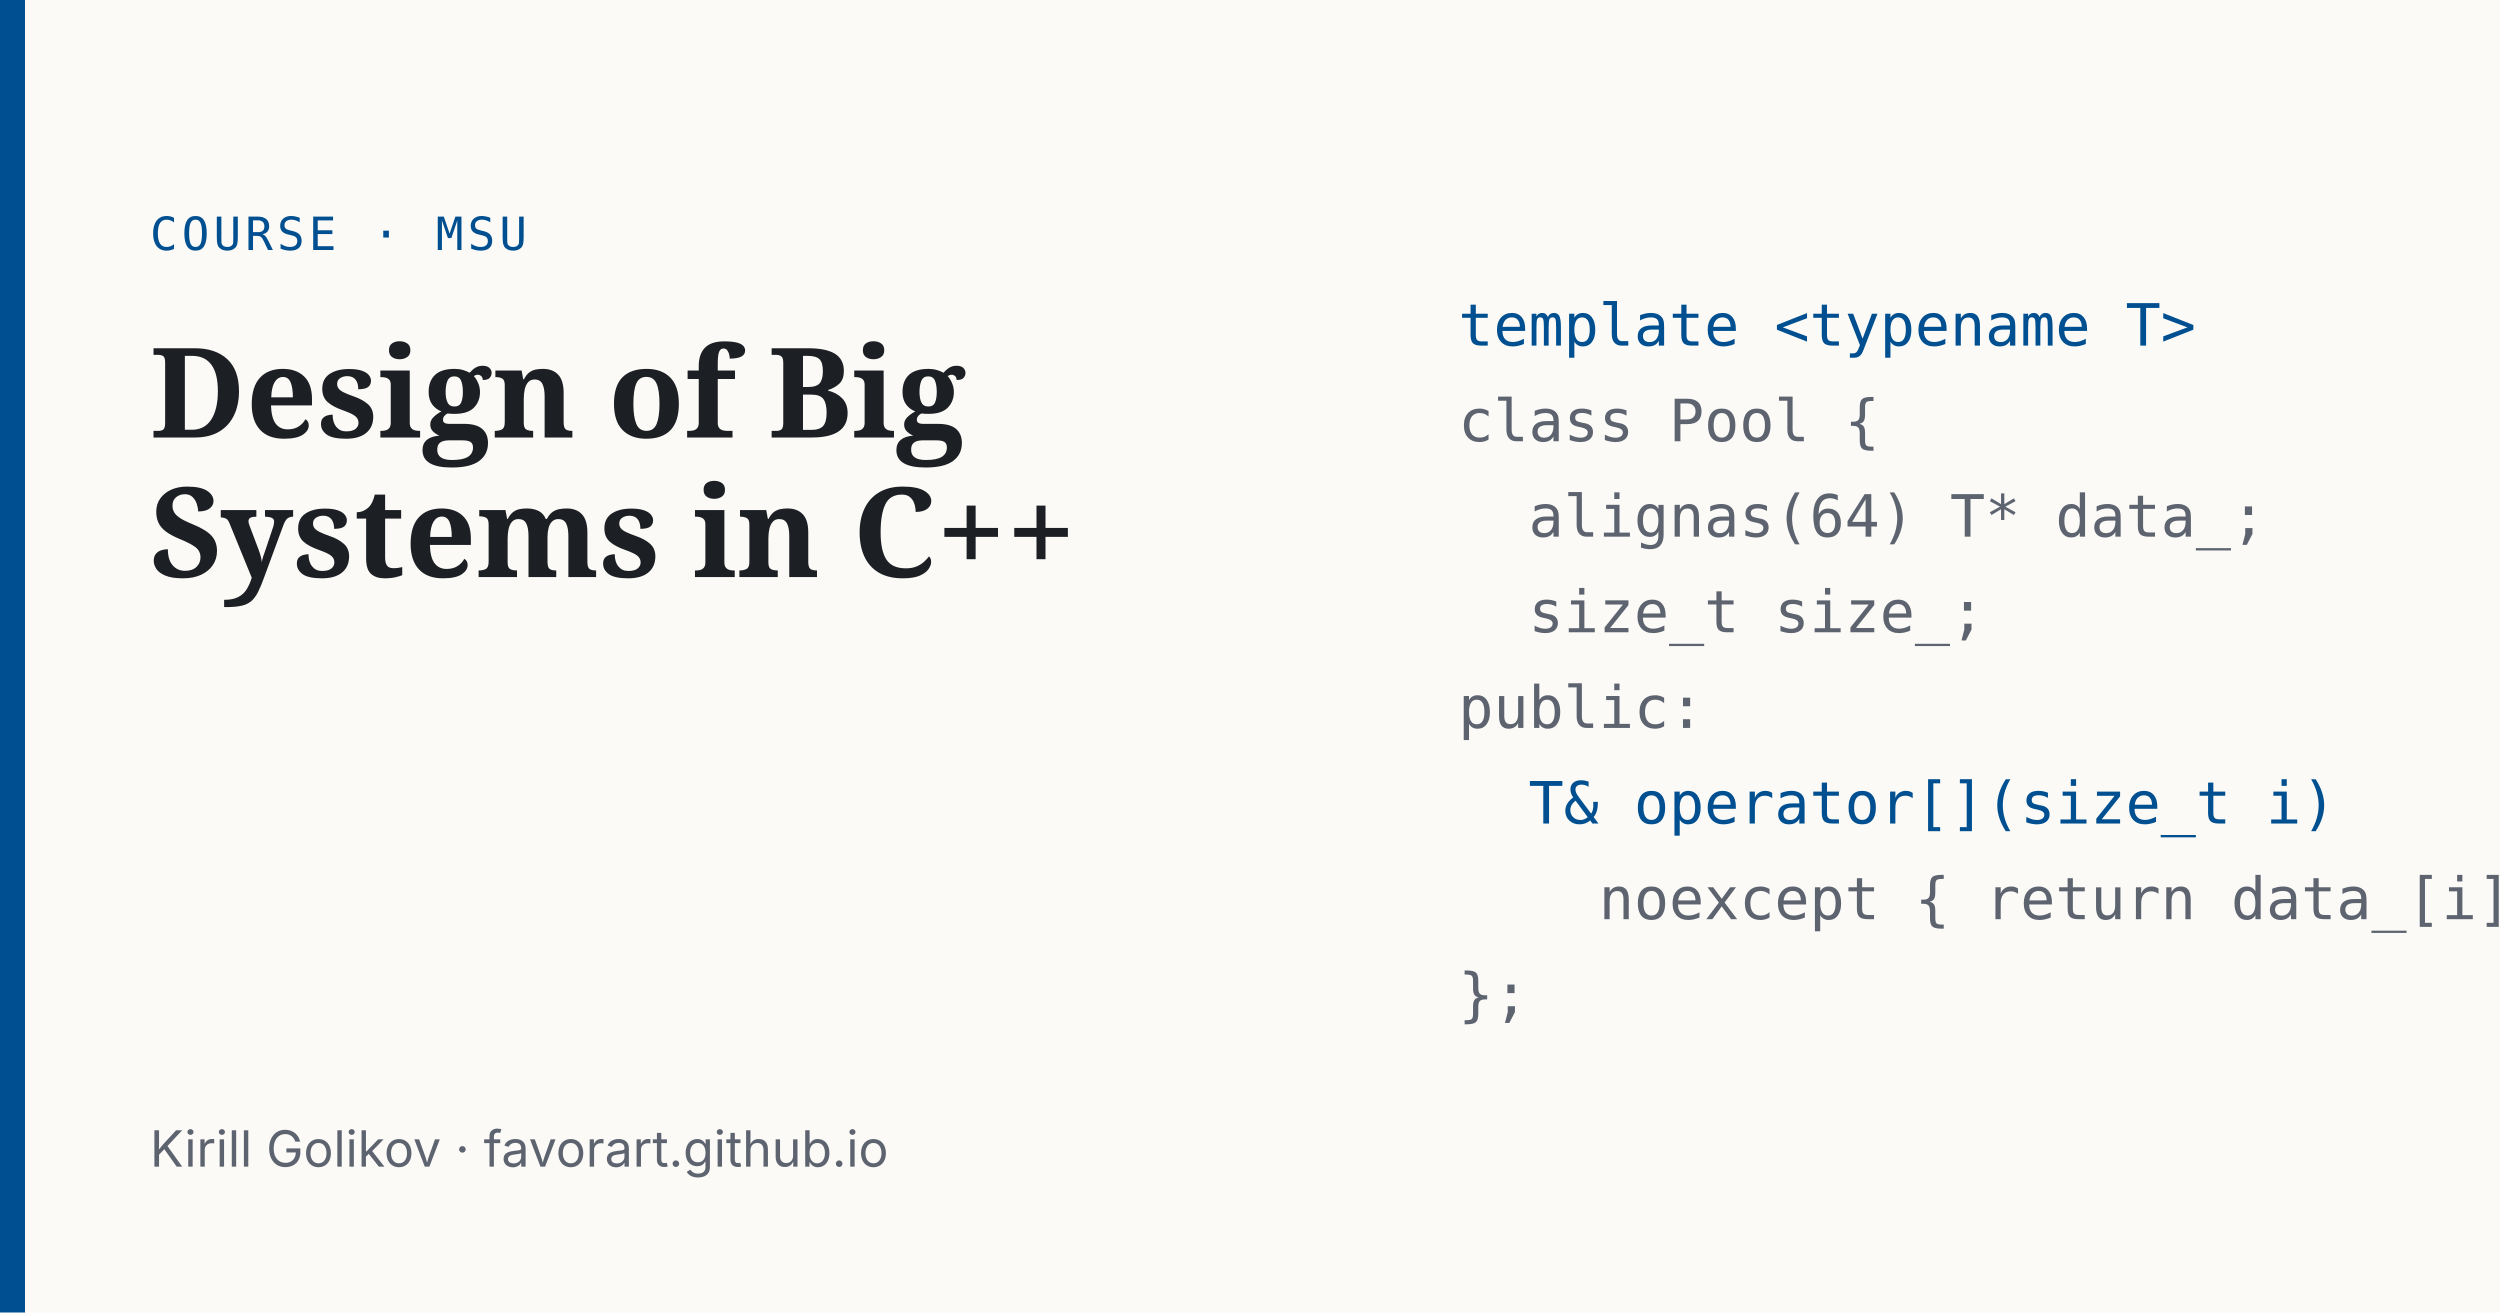
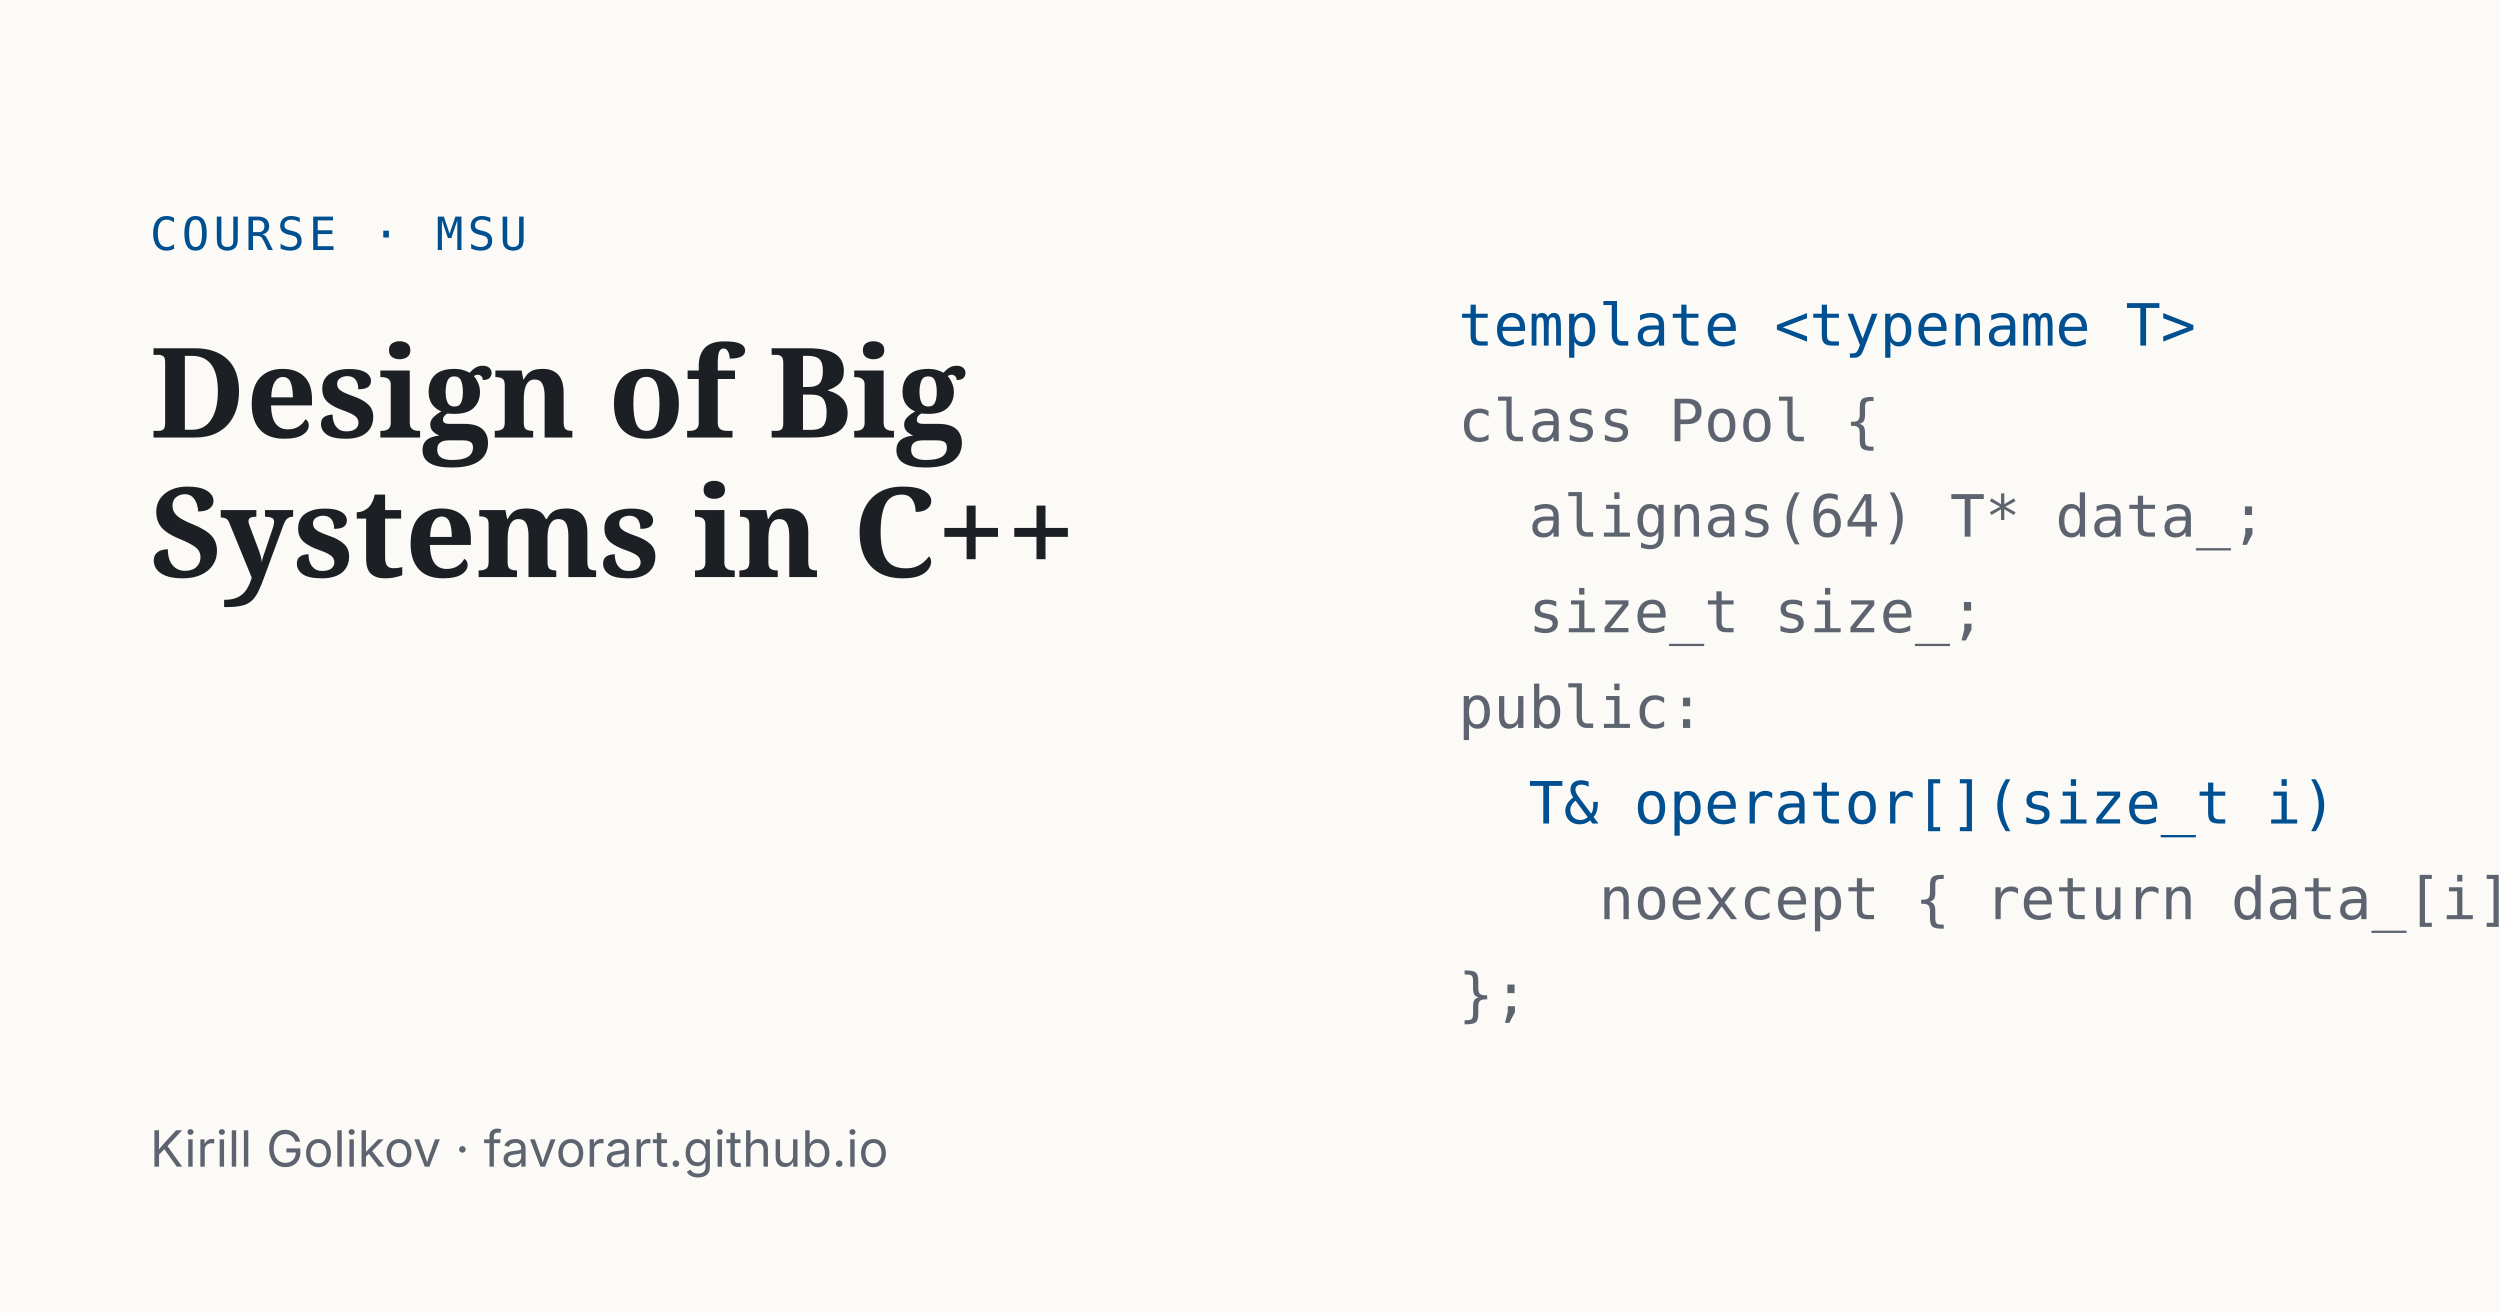
<svg xmlns="http://www.w3.org/2000/svg" width="1200" height="630" viewBox="0 0 1200 630">
  <rect width="1200" height="630" fill="#fbfaf7" />
  <text x="700.0" y="165.9" font-family="'JetBrains Mono', Consolas, monospace" font-size="28" fill="#004f90" xml:space="preserve">template &lt;typename T&gt;</text>
  <text x="700.0" y="211.8" font-family="'JetBrains Mono', Consolas, monospace" font-size="28" fill="#5d6470" xml:space="preserve">class Pool {</text>
  <text x="700.0" y="257.6" font-family="'JetBrains Mono', Consolas, monospace" font-size="28" fill="#5d6470" xml:space="preserve">  alignas(64) T* data_;</text>
  <text x="700.0" y="303.5" font-family="'JetBrains Mono', Consolas, monospace" font-size="28" fill="#5d6470" xml:space="preserve">  size_t size_;</text>
  <text x="700.0" y="349.4" font-family="'JetBrains Mono', Consolas, monospace" font-size="28" fill="#5d6470" xml:space="preserve">public:</text>
  <text x="700.0" y="395.3" font-family="'JetBrains Mono', Consolas, monospace" font-size="28" fill="#004f90" xml:space="preserve">  T&amp; operator[](size_t i)</text>
  <text x="700.0" y="441.2" font-family="'JetBrains Mono', Consolas, monospace" font-size="28" fill="#5d6470" xml:space="preserve">    noexcept { return data_[i]; }</text>
  <text x="700.0" y="487.1" font-family="'JetBrains Mono', Consolas, monospace" font-size="28" fill="#5d6470" xml:space="preserve">};</text>
-   <rect x="0" y="0" width="12" height="630" fill="#004f90" />
  <text x="72" y="120" font-family="'JetBrains Mono', Consolas, monospace" font-size="22" letter-spacing="2" fill="#004f90">COURSE · MSU</text>
  <text x="72" y="210" font-family="'Source Serif 4', Georgia, serif" font-weight="600" font-size="60" fill="#1c1f24">Design of Big</text>
  <text x="72" y="277" font-family="'Source Serif 4', Georgia, serif" font-weight="600" font-size="60" fill="#1c1f24">Systems in C++</text>
  <text x="72" y="560" font-family="Inter, Arial, sans-serif" font-size="24" fill="#5d6470">Kirill Golikov · favorart.github.io</text>
</svg>
